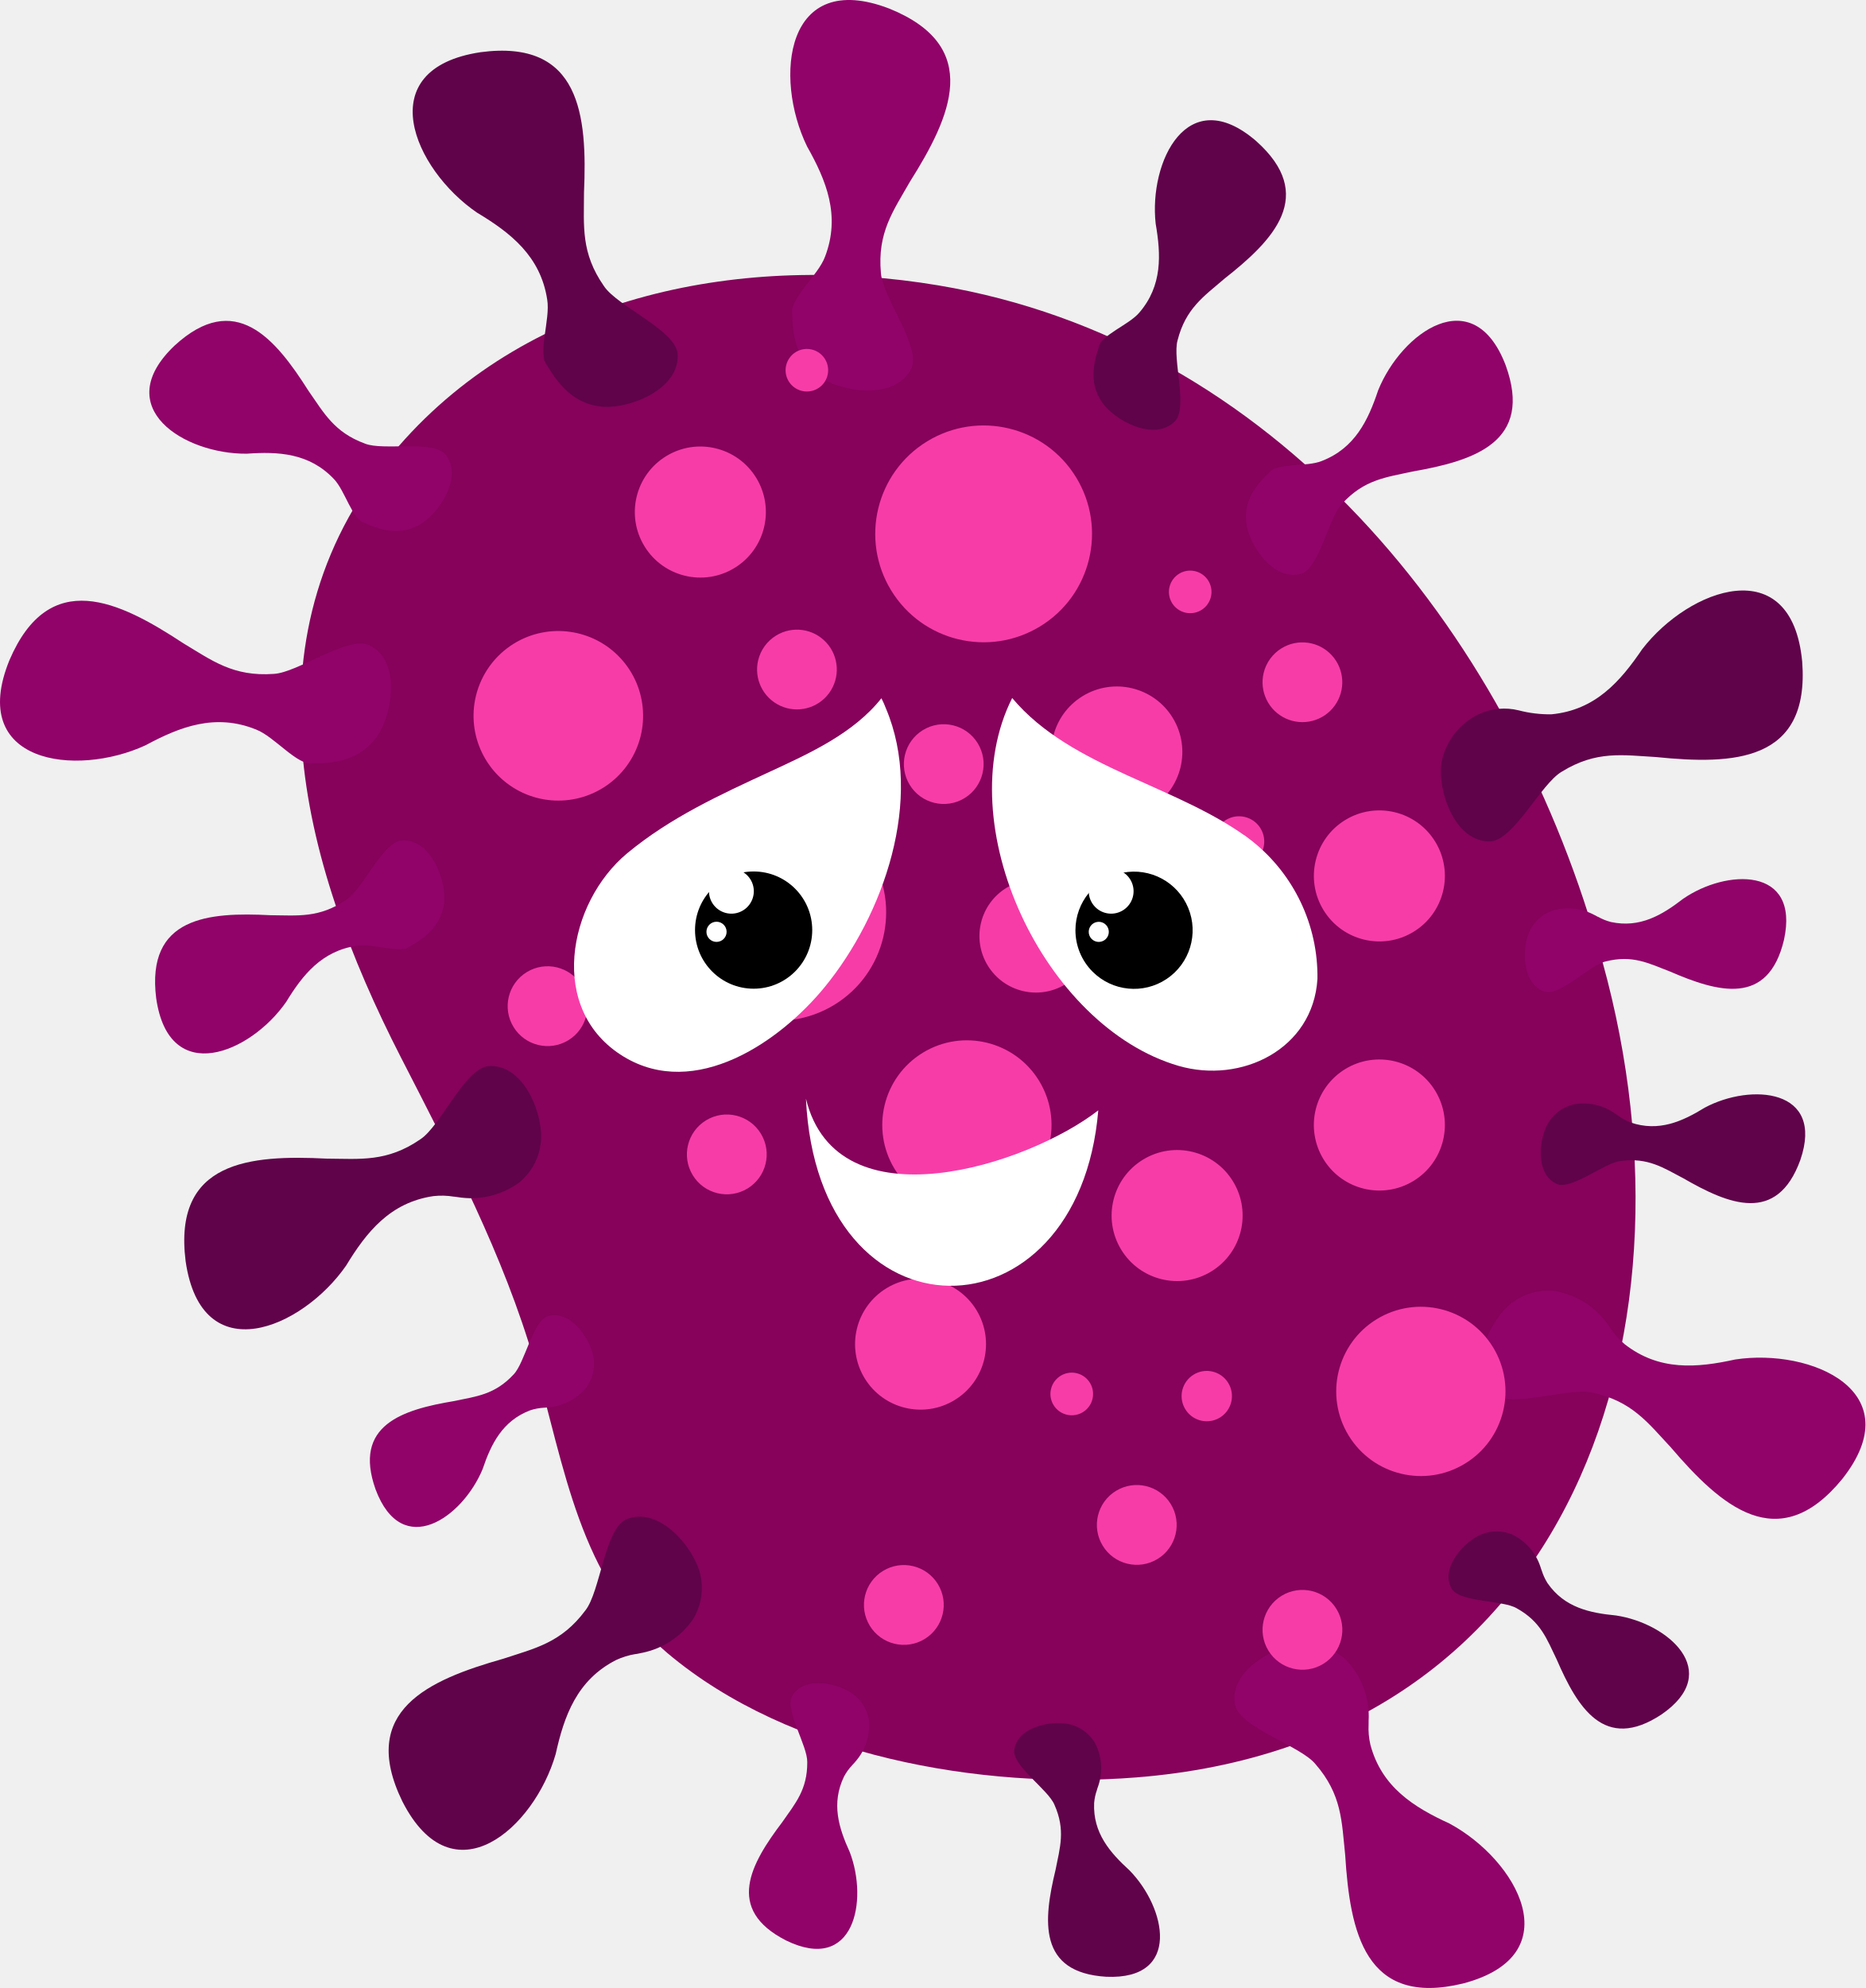
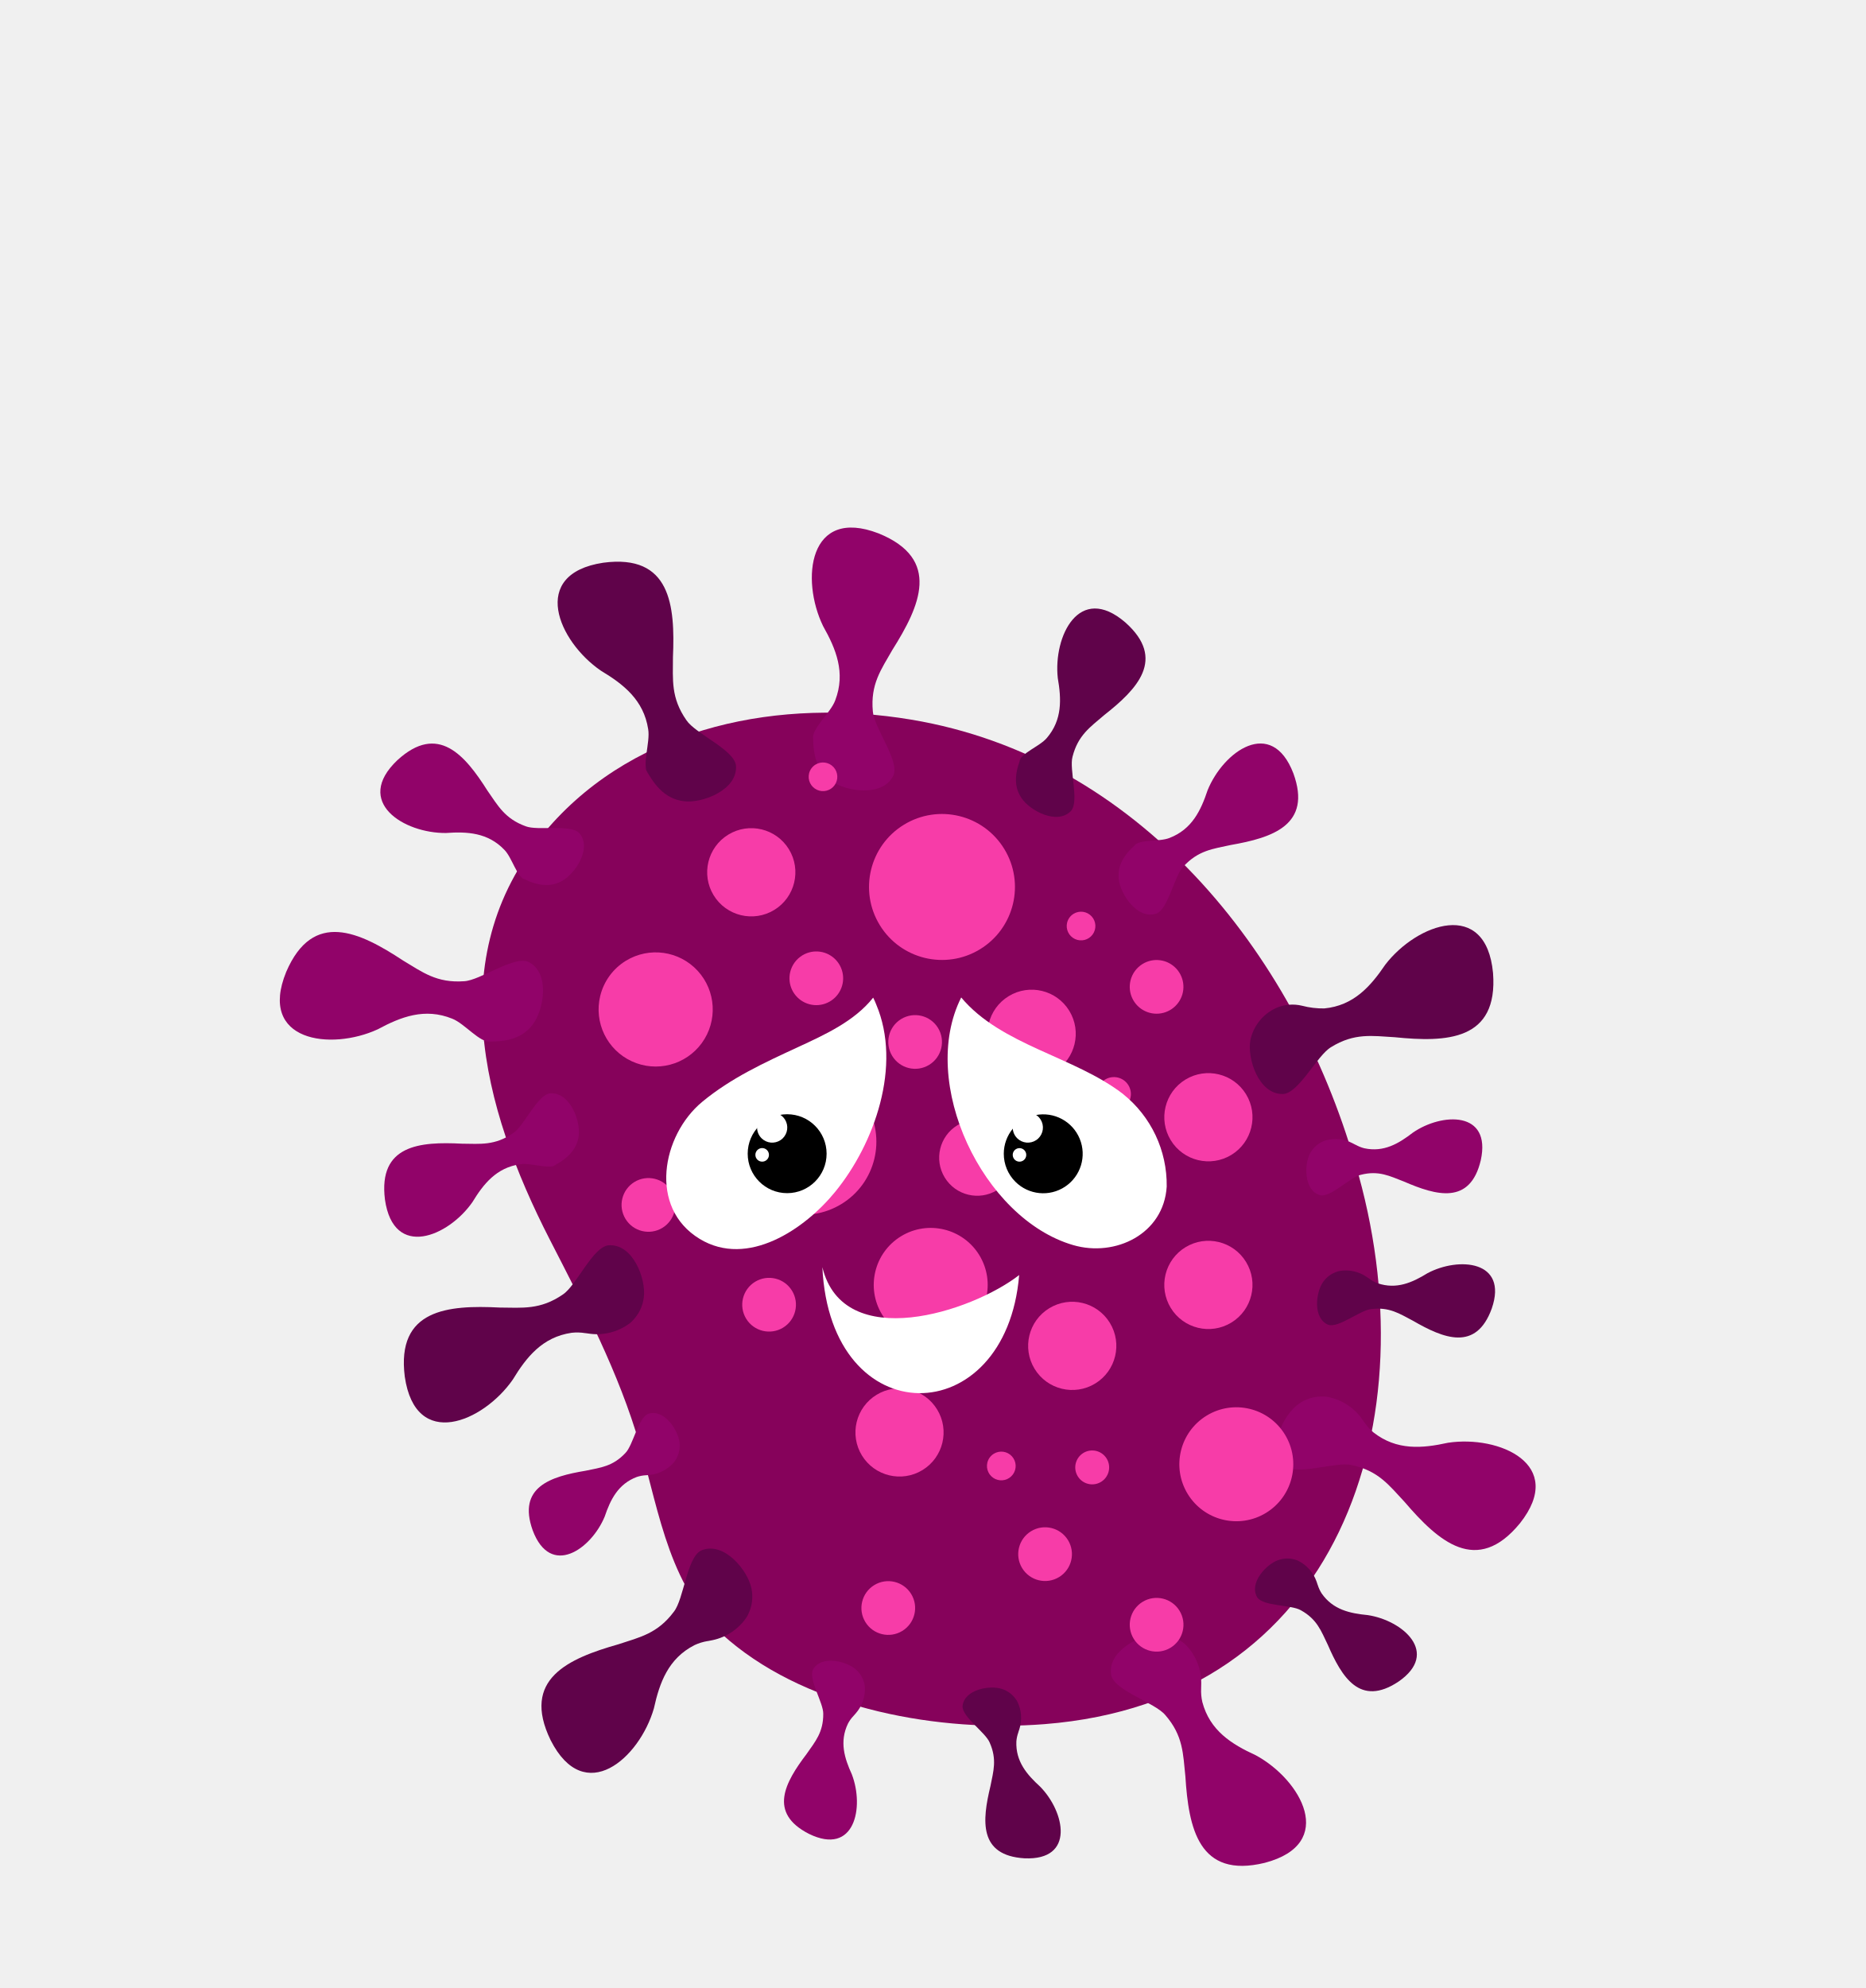
- <svg xmlns="http://www.w3.org/2000/svg" width="134.639" height="143.463" viewBox="0 0 134.639 143.463">
+ <svg xmlns="http://www.w3.org/2000/svg" width="134.639" height="143.463" viewBox="-30 -45 200 190">
  <defs>
    <style>.avg1{fill:#86025b;}.avg2{fill:#60034a;}.avg3{fill:#910369;}.avg4{fill:#f73ca8;}.avg5{fill:#fff;}</style>
  </defs>
  <g transform="translate(0.018 0.001)">
    <g transform="translate(-0.018 -0.001)">
      <path class="avg1" d="M226.088,169.489C219.5,146.642,202.7,126,178.517,121.949c-13.915-2.328-29.3.537-38.927,11.587-11.584,13.308-7.131,29.942.149,44.138,3.651,7.12,7.406,14.262,9.641,21.982,2.184,7.547,3.2,15.617,9.595,21,8.84,7.45,22.613,9.85,33.817,8.968,31.52-2.48,41.545-32.456,33.3-60.139Z" transform="translate(-110.796 -101.356)" />
      <path class="avg2" d="M191.651,45.128c-.724-.964.242-3.377,0-4.824-.481-3.137-2.652-4.824-5.065-6.272-4.584-3.135-7.719-10.372.242-11.577,7.237-.967,7.719,4.58,7.478,10.13,0,2.411-.241,4.341,1.445,6.754.966,1.447,5.067,3.135,5.309,4.824.241,2.652-3.62,4.1-5.548,3.86-2.171-.241-3.377-1.932-4.343-3.86Z" transform="translate(-152.155 -18.686)" />
      <path class="avg3" d="M348.553,22.71c-.154-1.2,1.881-2.814,2.388-4.189,1.134-2.965.083-5.505-1.3-7.958-2.426-5-1.565-12.834,5.947-9.94,6.764,2.745,4.436,7.8,1.473,12.5-1.193,2.1-2.359,3.654-2.087,6.586.123,1.735,2.848,5.239,2.223,6.82-1.1,2.424-5.173,1.77-6.732.6-1.768-1.282-1.978-3.348-1.861-5.5Z" transform="translate(-291.391 0.001)" />
      <path class="avg3" d="M22.611,276.571c-1.2.128-2.783-1.94-4.142-2.472-2.947-1.193-5.5-.2-7.982,1.136-5.044,2.326-12.864,1.31-9.822-6.145,2.878-6.712,7.891-4.279,12.53-1.228,2.071,1.239,3.6,2.434,6.548,2.221,1.739-.088,5.291-2.742,6.876-2.082,2.4,1.146,1.665,5.207.467,6.74-1.319,1.74-3.389,1.91-5.538,1.752Z" transform="translate(0.018 -221.452)" />
      <path class="avg3" d="M81.362,156.057c-.923-.306-1.4-2.357-2.233-3.207-1.773-1.861-4-1.974-6.273-1.811-4.5.041-9.935-3.317-5.206-7.805,4.359-4,7.252-.534,9.659,3.266,1.12,1.6,1.853,3,4.093,3.816,1.31.516,4.821-.264,5.764.747,1.39,1.65-.5,4.4-1.9,5.137-1.555.846-3.138.282-4.674-.553Z" transform="translate(-55.045 -118.298)" />
      <path class="avg3" d="M550.98,152.369c.634-.738,2.711-.395,3.816-.84,2.4-.925,3.356-2.937,4.078-5.1,1.683-4.173,6.864-7.912,9.2-1.825,2.027,5.558-2.279,6.905-6.712,7.681-1.91.421-3.479.565-5.091,2.323-.982,1.015-1.6,4.553-2.9,5.039-2.056.655-3.872-2.149-4.021-3.719-.187-1.758.941-3.007,2.292-4.106Z" transform="translate(-459.404 -118.258)" />
      <path class="avg2" d="M482.443,69.4c.209-.95,2.2-1.637,2.965-2.544,1.673-1.951,1.563-4.178,1.177-6.425-.491-4.472,2.292-10.218,7.241-5.965,4.42,3.929,1.262,7.162-2.274,9.943-1.483,1.275-2.8,2.145-3.387,4.456-.378,1.359.751,4.77-.164,5.812-1.5,1.55-4.43-.059-5.3-1.372-1-1.46-.6-3.094.079-4.7Z" transform="translate(-403.173 -44.299)" />
      <path class="avg3" d="M86.848,378.085c-.784.576-2.732-.221-3.908-.034-2.544.367-3.929,2.112-5.116,4.06-2.572,3.692-8.457,6.18-9.379-.275-.733-5.87,3.765-6.221,8.257-5.988,1.964.015,3.516.224,5.484-1.128,1.18-.769,2.577-4.081,3.947-4.266,2.149-.177,3.294,2.961,3.089,4.522-.213,1.758-1.59,2.724-3.16,3.49Z" transform="translate(-57.172 -309.802)" />
      <path class="avg2" d="M99.2,479.325a5.341,5.341,0,0,1,1.473.039h.029c.174.025.344.044.516.07a5.855,5.855,0,0,0,4.22-1.131c.059-.054.126-.1.18-.155l.039-.043a4.256,4.256,0,0,0,1.287-2.59c.26-1.927-1.161-5.8-3.816-5.566-1.689.229-3.41,4.315-4.865,5.271-2.421,1.668-4.351,1.414-6.763,1.4-5.548-.282-11.1.164-10.186,7.4,1.146,7.968,8.406,4.887,11.579.327C94.356,481.941,96.058,479.785,99.2,479.325Z" transform="translate(-67.916 -393.008)" />
      <path class="avg2" d="M187.732,678.935a5.4,5.4,0,0,1,1.4-.434h.029c.164-.033.339-.069.512-.1a5.848,5.848,0,0,0,3.629-2.429c.041-.07.088-.136.121-.206.008-.016.015-.034.025-.052a4.257,4.257,0,0,0,.39-2.867c-.377-1.907-2.963-5.116-5.4-4.05-1.527.76-1.84,5.185-2.909,6.548-1.755,2.361-3.664,2.742-5.954,3.5-5.343,1.519-10.456,3.724-7.262,10.286,3.651,7.175,9.531,1.922,11.068-3.415C183.988,682.974,184.906,680.381,187.732,678.935Z" transform="translate(-143.273 -559.136)" />
      <path class="avg3" d="M554.042,731.979a5.345,5.345,0,0,1-.128-1.462h0v-.025c0-.173,0-.347.011-.521a5.852,5.852,0,0,0-1.6-4.065c-.059-.054-.113-.113-.175-.164-.013-.013-.029-.021-.044-.034a4.257,4.257,0,0,0-2.719-.992c-1.943-.038-5.627,1.81-5.108,4.42.421,1.654,4.675,2.9,5.79,4.235,1.933,2.218,1.9,4.163,2.154,6.561.349,5.545,1.419,11.009,8.513,9.281,7.786-2.043,3.9-8.906-.982-11.54C557.19,736.5,554.854,735.047,554.042,731.979Z" transform="translate(-455.132 -606.077)" />
      <path class="avg3" d="M663.212,572.827a5.4,5.4,0,0,1-.982-1.094h0l-.018-.023c-.1-.141-.2-.278-.3-.426a5.851,5.851,0,0,0-3.721-2.279c-.082,0-.164-.023-.239-.023h-.059a4.256,4.256,0,0,0-2.765.845c-1.577,1.146-3.408,4.829-1.421,6.6,1.329,1.071,5.479-.491,7.17-.1,2.88.611,4.022,2.185,5.671,3.947,3.613,4.219,7.753,7.941,12.378,2.292,4.993-6.314-2.238-9.462-7.727-8.626C668.444,574.547,665.709,574.788,663.212,572.827Z" transform="translate(-545.959 -475.833)" />
      <path class="avg3" d="M174.621,586.628a3.8,3.8,0,0,1,.982-.185h.021l.355-.028a3.967,3.967,0,0,0,2.632-1.365c.031-.043.067-.085.1-.131l.02-.031a2.907,2.907,0,0,0,.48-1.9c-.11-1.31-1.614-3.675-3.341-3.14-1.087.4-1.637,3.359-2.456,4.2-1.362,1.46-2.68,1.573-4.279,1.912-3.719.62-7.336,1.725-5.674,6.385,1.92,5.116,6.283,2.014,7.722-1.473C171.793,589.07,172.606,587.392,174.621,586.628Z" transform="translate(-136.349 -484.855)" />
      <path class="avg2" d="M452.912,765.356a3.727,3.727,0,0,1,.211-.971h0a.036.036,0,0,0,0-.02c.039-.111.077-.224.111-.327a3.946,3.946,0,0,0-.223-2.958c-.026-.044-.051-.094-.08-.141a.176.176,0,0,1-.023-.03,2.905,2.905,0,0,0-1.565-1.187c-1.252-.416-4.012.044-4.2,1.845-.059,1.156,2.456,2.817,2.907,3.909.809,1.824.395,3.081.08,4.685-.886,3.665-1.285,7.422,3.657,7.724,5.461.239,4.317-4.995,1.673-7.683C454.05,768.915,452.824,767.507,452.912,765.356Z" transform="translate(-373.941 -635.233)" />
      <path class="avg3" d="M678.494,390.627a3.764,3.764,0,0,1-.922-.373h0a.036.036,0,0,0-.018,0c-.1-.061-.206-.113-.313-.164a3.943,3.943,0,0,0-2.947-.288c-.049.018-.1.036-.151.057a.216.216,0,0,1-.034.016,2.881,2.881,0,0,0-1.437,1.339c-.625,1.162-.645,3.96,1.1,4.451,1.128.257,3.2-1.933,4.35-2.192,1.935-.491,3.1.138,4.63.724,3.461,1.5,7.093,2.537,8.236-2.277,1.172-5.34-4.179-5.111-7.28-2.966C682.2,390.116,680.6,391.084,678.494,390.627Z" transform="translate(-562.226 -324.092)" />
      <path class="avg2" d="M685.8,484.423a3.739,3.739,0,0,1-.872-.476h0s-.008-.01-.016-.01c-.095-.07-.193-.137-.292-.2a3.957,3.957,0,0,0-2.9-.627l-.164.039-.036.015a2.885,2.885,0,0,0-1.581,1.162c-.755,1.085-1.1,3.862.576,4.549,1.092.383,3.4-1.552,4.574-1.676,1.978-.259,3.066.491,4.515,1.249,3.266,1.886,6.756,3.335,8.444-1.319,1.778-5.168-3.565-5.555-6.89-3.782C689.537,484.342,687.84,485.118,685.8,484.423Z" transform="translate(-568.105 -403.418)" />
      <path class="avg2" d="M645.794,678.795a3.812,3.812,0,0,1-.414-.9h0a.034.034,0,0,0-.01-.02c-.036-.115-.074-.223-.113-.337a3.94,3.94,0,0,0-1.964-2.226c-.049-.021-.1-.044-.149-.064a.1.1,0,0,1-.034-.011,2.9,2.9,0,0,0-1.965,0c-1.252.421-3.179,2.456-2.243,4,.655.959,3.656.776,4.672,1.375,1.742.967,2.171,2.22,2.884,3.692,1.5,3.459,3.438,6.7,7.568,3.968,4.505-3.1.442-6.588-3.287-7.141C648.846,680.946,647.022,680.568,645.794,678.795Z" transform="translate(-534.1 -564.551)" />
      <path class="avg3" d="M337.067,748.742a3.659,3.659,0,0,1,.581-.805h0a.073.073,0,0,0,.011-.015c.082-.088.164-.175.236-.265a3.961,3.961,0,0,0,.982-2.8.953.953,0,0,0-.021-.164.128.128,0,0,1,0-.036,2.878,2.878,0,0,0-.961-1.714c-.982-.881-3.7-1.562-4.584.013-.516,1.035,1.121,3.564,1.1,4.747.013,1.994-.866,2.983-1.8,4.327-2.276,3.006-4.145,6.291.267,8.544,4.911,2.4,5.951-2.853,4.6-6.375C336.686,752.462,336.126,750.689,337.067,748.742Z" transform="translate(-276.145 -620.543)" />
      <path class="avg2" d="M661.34,265.444c-.751-8.022-8.154-5.3-11.546-.9-1.581,2.329-3.389,4.4-6.548,4.7a8.8,8.8,0,0,1-2.379-.288h0a4.374,4.374,0,0,0-2.783.241,4.9,4.9,0,0,0-2.763,3.462c-.35,1.914.874,5.849,3.536,5.758,1.7-.144,3.62-4.143,5.121-5.026,2.5-1.547,4.42-1.2,6.825-1.061C656.327,272.891,661.9,272.722,661.34,265.444Z" transform="translate(-531.263 -217.697)" />
      <path class="avg4" d="M389.63,188.691a7.823,7.823,0,1,1-2.6,10.757A7.823,7.823,0,0,1,389.63,188.691Z" transform="translate(-322.709 -156.842)" />
      <path class="avg4" d="M391.909,459.484a6.108,6.108,0,1,1-2.03,8.4A6.108,6.108,0,0,1,391.909,459.484Z" transform="translate(-325.302 -383.515)" />
      <path class="avg4" d="M298.855,355.527a7.823,7.823,0,1,1-2.6,10.754,7.824,7.824,0,0,1,2.6-10.754Z" transform="translate(-246.794 -296.365)" />
      <path class="avg4" d="M211.708,279.036a6.119,6.119,0,1,1-2.762,3.787A6.124,6.124,0,0,1,211.708,279.036Z" transform="translate(-174.595 -232.604)" />
      <path class="avg4" d="M433.773,388.3a4.078,4.078,0,1,1-1.355,5.607A4.078,4.078,0,0,1,433.773,388.3Z" transform="translate(-361.126 -324.231)" />
      <path class="avg4" d="M465.779,303.293a4.728,4.728,0,1,1-1.57,6.5A4.728,4.728,0,0,1,465.779,303.293Z" transform="translate(-387.633 -253.061)" />
      <path class="avg4" d="M282.139,197.525a4.729,4.729,0,1,1-1.572,6.5A4.729,4.729,0,0,1,282.139,197.525Z" transform="translate(-234.054 -164.609)" />
      <path class="avg4" d="M492.358,507.645a4.728,4.728,0,1,1-1.57,6.5A4.728,4.728,0,0,1,492.358,507.645Z" transform="translate(-409.861 -423.96)" />
      <path class="avg4" d="M379.245,564.346a4.726,4.726,0,1,1-1.572,6.5A4.726,4.726,0,0,1,379.245,564.346Z" transform="translate(-315.263 -471.381)" />
      <path class="avg4" d="M399.869,319.7a2.878,2.878,0,1,1-.956,3.95A2.878,2.878,0,0,1,399.869,319.7Z" transform="translate(-333.255 -267.013)" />
      <path class="avg4" d="M523.956,429.84a2.878,2.878,0,1,1-1.3,1.781A2.879,2.879,0,0,1,523.956,429.84Z" transform="translate(-437.026 -359.12)" />
      <path class="avg4" d="M536.006,360.117a1.82,1.82,0,1,1-.6,2.5A1.82,1.82,0,0,1,536.006,360.117Z" transform="translate(-447.529 -300.941)" />
      <path class="avg4" d="M521.822,604.575A1.817,1.817,0,1,1,521,605.7,1.82,1.82,0,0,1,521.822,604.575Z" transform="translate(-435.664 -505.379)" />
      <path class="avg4" d="M335.156,277.976a2.878,2.878,0,1,1-1.3,1.781A2.88,2.88,0,0,1,335.156,277.976Z" transform="translate(-279.132 -232.117)" />
      <path class="avg4" d="M304.217,491.716a2.88,2.88,0,1,1-.958,3.96A2.88,2.88,0,0,1,304.217,491.716Z" transform="translate(-253.258 -410.867)" />
      <path class="avg4" d="M225.2,426.374a2.88,2.88,0,1,1-.954,3.957,2.88,2.88,0,0,1,.954-3.957Z" transform="translate(-187.182 -356.22)" />
      <path class="avg4" d="M484.966,655.047a2.88,2.88,0,1,1-.954,3.958A2.88,2.88,0,0,1,484.966,655.047Z" transform="translate(-404.42 -547.458)" />
      <path class="avg4" d="M516.1,251.731a1.537,1.537,0,1,1-.7.952A1.539,1.539,0,0,1,516.1,251.731Z" transform="translate(-430.987 -210.333)" />
      <path class="avg4" d="M463.889,605.291a1.539,1.539,0,1,1-.7.952A1.539,1.539,0,0,1,463.889,605.291Z" transform="translate(-387.327 -506.014)" />
      <path class="avg4" d="M347.1,154.009a1.536,1.536,0,1,1-.7.951A1.539,1.539,0,0,1,347.1,154.009Z" transform="translate(-289.654 -128.608)" />
      <path class="avg4" d="M592.059,576.934a6.108,6.108,0,1,1-2.03,8.4A6.108,6.108,0,0,1,592.059,576.934Z" transform="translate(-492.687 -481.738)" />
      <path class="avg4" d="M581.533,357.932a4.728,4.728,0,1,1-1.573,6.5A4.728,4.728,0,0,1,581.533,357.932Z" transform="translate(-484.435 -298.758)" />
      <path class="avg4" d="M581.521,467.722a4.729,4.729,0,1,1-1.572,6.506A4.729,4.729,0,0,1,581.521,467.722Z" transform="translate(-484.424 -390.574)" />
      <path class="avg4" d="M558.016,283.586a2.878,2.878,0,1,1-1.3,1.781A2.88,2.88,0,0,1,558.016,283.586Z" transform="translate(-465.508 -236.809)" />
      <path class="avg4" d="M382.276,690.323a2.88,2.88,0,1,1-.956,3.96A2.88,2.88,0,0,1,382.276,690.323Z" transform="translate(-318.54 -576.96)" />
      <path class="avg4" d="M558.013,701.3a2.88,2.88,0,1,1-.956,3.96A2.88,2.88,0,0,1,558.013,701.3Z" transform="translate(-465.507 -586.142)" />
      <path class="avg5" d="M275.574,308.545a7.378,7.378,0,0,0-.327-.735c-2.012,2.536-5.17,3.965-8.036,5.293-3.633,1.68-7.2,3.313-10.313,5.893-4.291,3.572-5.784,11.322-.247,14.679,5.16,3.127,11.266-1.056,14.511-5.034C275.412,323.447,278.344,315.092,275.574,308.545Z" transform="translate(-211.629 -257.42)" />
      <path d="M306.42,388.39a4.23,4.23,0,1,1,4.23,4.23A4.23,4.23,0,0,1,306.42,388.39Z" transform="translate(-256.255 -321.271)" />
      <path class="avg5" d="M312.56,384.581a1.619,1.619,0,1,1,.474,1.146A1.621,1.621,0,0,1,312.56,384.581Z" transform="translate(-261.389 -320.267)" />
      <path class="avg5" d="M311.45,407.04a.728.728,0,1,1,.727.727.728.728,0,0,1-.727-.727Z" transform="translate(-260.461 -339.795)" />
      <path class="avg5" d="M456.15,318.041c-5.239-4.032-13.039-5.2-17.343-10.341-4.6,9.138,2.312,23.714,12,26.543,4.533,1.323,9.722-1.193,10.033-6.273a12.468,12.468,0,0,0-4.695-9.929C454.292,316.61,457.138,318.881,456.15,318.041Z" transform="translate(-365.75 -257.328)" />
      <path d="M474.14,388.4a4.23,4.23,0,1,1,1.238,3A4.232,4.232,0,0,1,474.14,388.4Z" transform="translate(-396.518 -321.279)" />
      <path class="avg5" d="M480,407.074a.725.725,0,1,1,.212.514A.725.725,0,0,1,480,407.074Z" transform="translate(-401.419 -339.828)" />
      <path class="avg5" d="M480,384.581a1.619,1.619,0,1,1,.474,1.146A1.621,1.621,0,0,1,480,384.581Z" transform="translate(-401.419 -320.267)" />
      <path class="avg5" d="M355.32,484.31c2.251,9.284,16.043,4.784,21.1.843h0C375.015,502.034,356.165,502.316,355.32,484.31Z" transform="translate(-297.149 -405.026)" />
    </g>
  </g>
</svg>
